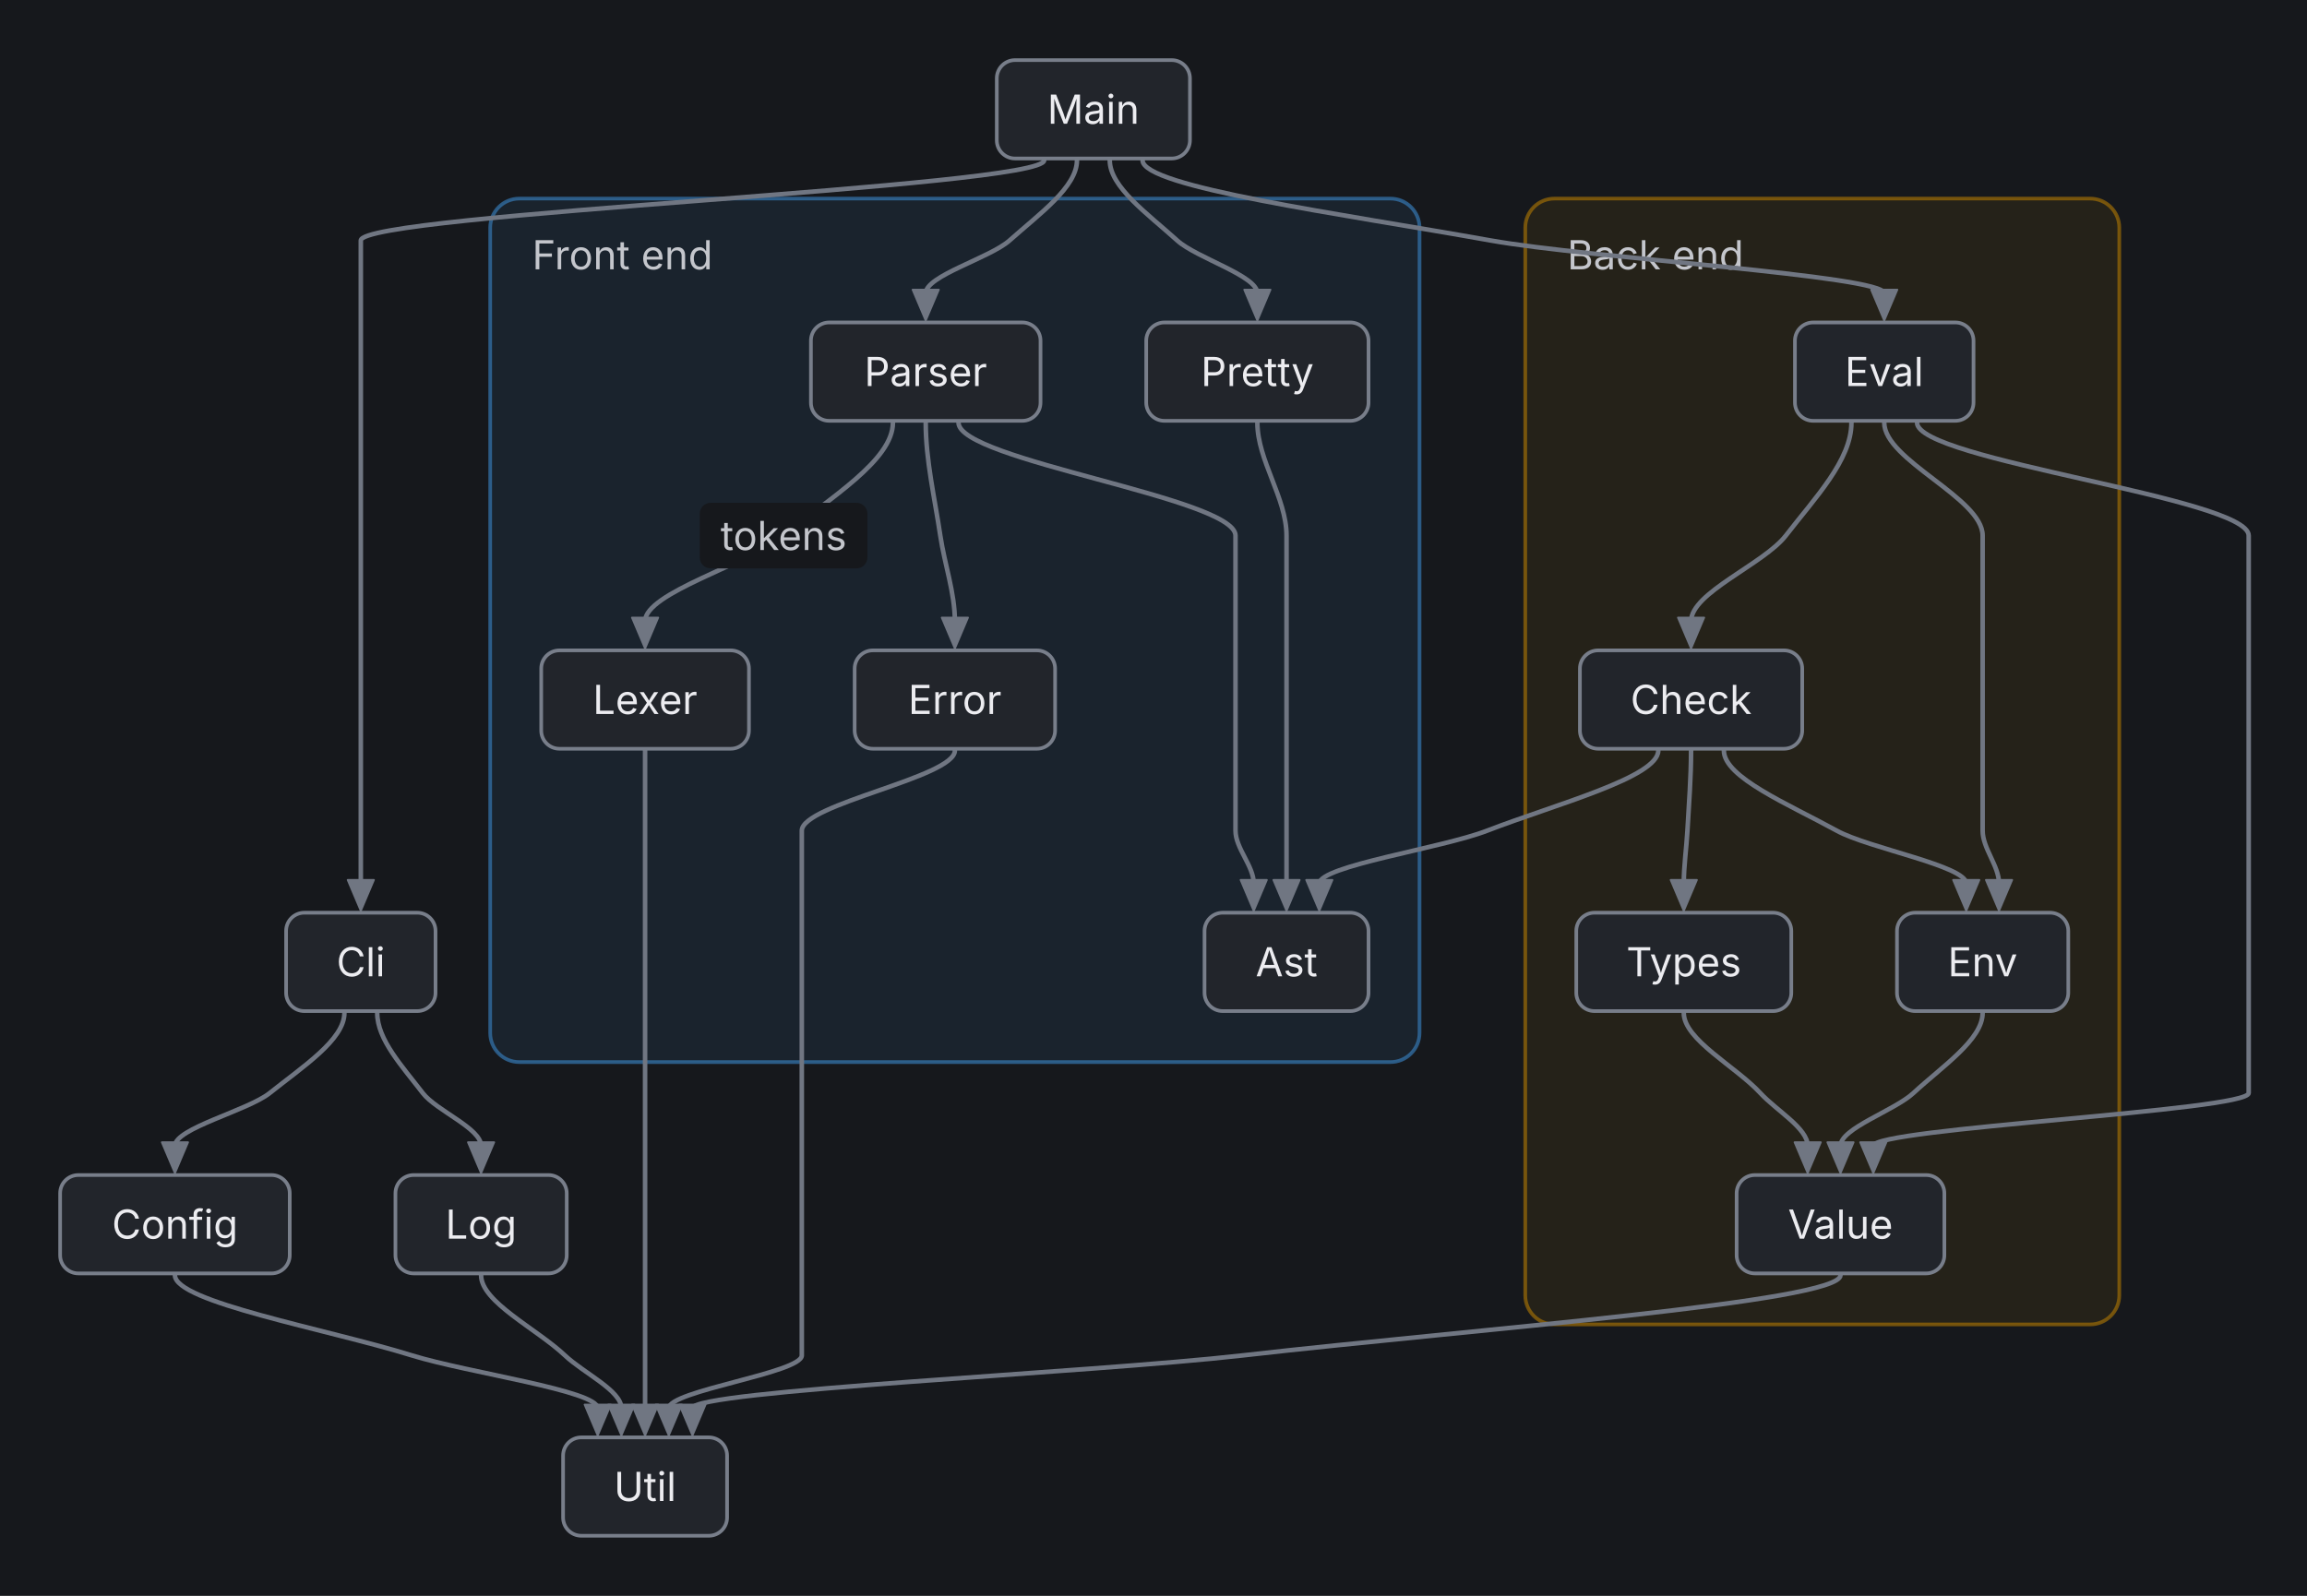
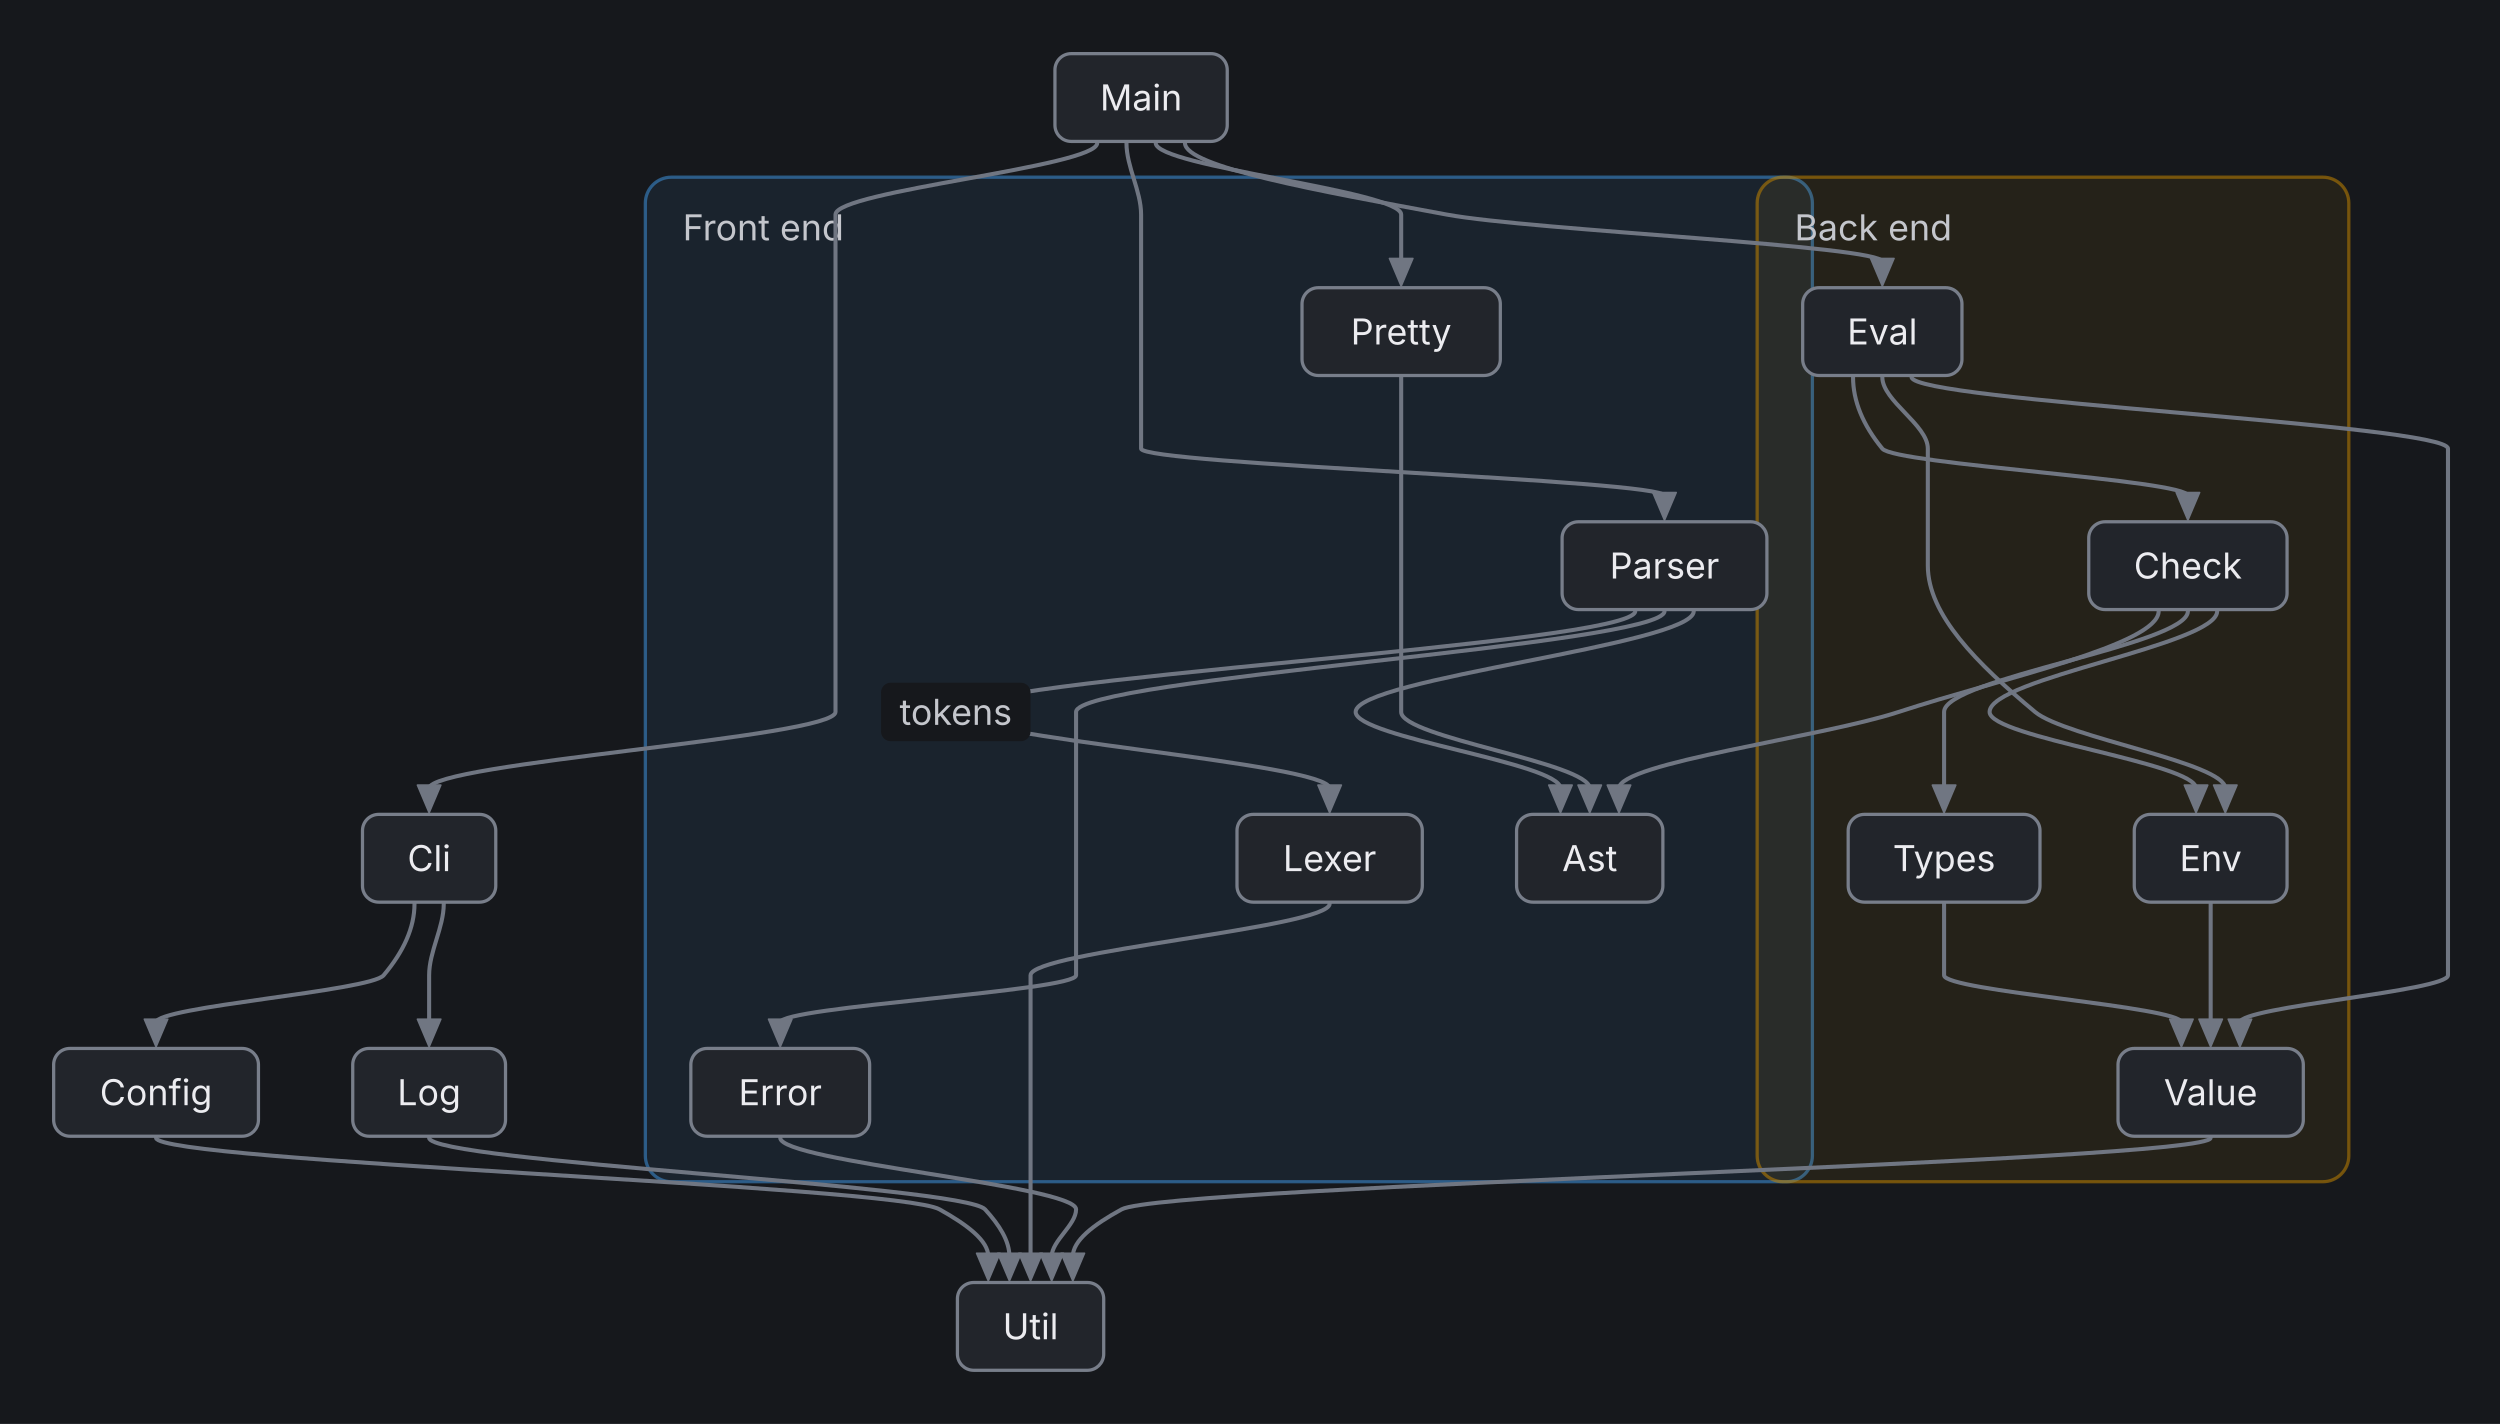
- <svg xmlns="http://www.w3.org/2000/svg" width="633" height="438" viewBox="0 0 633 438">
-   <path d="M0 0 L633 0 L633 438 L0 438 Z" fill="#16181c" />
+ <svg xmlns="http://www.w3.org/2000/svg" width="769" height="438" viewBox="0 0 769 438">
+   <path d="M0 0 L769 0 L769 438 L0 438 Z" fill="#16181c" />
  <g opacity="0.09">
-     <path d="M142.5 54.5 L381.5 54.5 C385.92 54.5 389.5 58.08 389.5 62.5 L389.5 283.5 C389.5 287.92 385.92 291.5 381.5 291.5 L142.5 291.5 C138.08 291.5 134.5 287.92 134.5 283.5 L134.5 62.5 C134.5 58.08 138.08 54.5 142.5 54.5 Z" fill="#3d8fd9" />
+     <path d="M206.5 54.5 L549.5 54.5 C553.92 54.5 557.5 58.08 557.5 62.5 L557.5 355.5 C557.5 359.92 553.92 363.5 549.5 363.5 L206.5 363.5 C202.08 363.5 198.5 359.92 198.5 355.5 L198.5 62.5 C198.5 58.08 202.08 54.5 206.5 54.5 Z" fill="#3d8fd9" />
  </g>
  <g opacity="0.55">
-     <path d="M142.5 54.5 L381.5 54.5 C385.92 54.5 389.5 58.08 389.5 62.5 L389.5 283.5 C389.5 287.92 385.92 291.5 381.5 291.5 L142.5 291.5 C138.08 291.5 134.5 287.92 134.5 283.5 L134.5 62.5 C134.5 58.08 138.08 54.5 142.5 54.5 Z" fill="none" stroke="#3d8fd9" stroke-width="1" />
+     <path d="M206.5 54.5 L549.5 54.5 C553.92 54.5 557.5 58.08 557.5 62.5 L557.5 355.5 C557.5 359.92 553.92 363.5 549.5 363.5 L206.5 363.5 C202.08 363.5 198.5 359.92 198.5 355.5 L198.5 62.5 C198.5 58.08 202.08 54.5 206.5 54.5 Z" fill="none" stroke="#3d8fd9" stroke-width="1" />
  </g>
-   <text x="146" y="73.92" font-size="11" fill="#c4c6cc" text-anchor="start" font-family="Inter, &quot;Helvetica Neue&quot;, Helvetica, Arial, sans-serif">Front end</text>
+   <text x="210" y="73.92" font-size="11" fill="#c4c6cc" text-anchor="start" font-family="Inter, &quot;Helvetica Neue&quot;, Helvetica, Arial, sans-serif">Front end</text>
  <g opacity="0.09">
-     <path d="M426.5 54.5 L573.5 54.5 C577.92 54.5 581.5 58.08 581.5 62.5 L581.5 355.5 C581.5 359.92 577.92 363.5 573.5 363.5 L426.5 363.5 C422.08 363.5 418.5 359.92 418.5 355.5 L418.5 62.5 C418.5 58.08 422.08 54.5 426.5 54.5 Z" fill="#bf8200" />
+     <path d="M548.5 54.5 L714.5 54.5 C718.92 54.5 722.5 58.08 722.5 62.5 L722.5 355.5 C722.5 359.92 718.92 363.5 714.5 363.5 L548.5 363.5 C544.08 363.5 540.5 359.92 540.5 355.5 L540.5 62.5 C540.5 58.08 544.08 54.5 548.5 54.5 Z" fill="#bf8200" />
  </g>
  <g opacity="0.55">
-     <path d="M426.5 54.5 L573.5 54.5 C577.92 54.5 581.5 58.08 581.5 62.5 L581.5 355.5 C581.5 359.92 577.92 363.5 573.5 363.5 L426.5 363.5 C422.08 363.5 418.5 359.92 418.5 355.5 L418.5 62.5 C418.5 58.08 422.08 54.5 426.5 54.5 Z" fill="none" stroke="#bf8200" stroke-width="1" />
+     <path d="M548.5 54.5 L714.5 54.5 C718.92 54.5 722.5 58.08 722.5 62.5 L722.5 355.5 C722.5 359.92 718.92 363.5 714.5 363.5 L548.5 363.5 C544.08 363.5 540.5 359.92 540.5 355.5 L540.5 62.5 C540.5 58.08 544.08 54.5 548.5 54.5 Z" fill="none" stroke="#bf8200" stroke-width="1" />
  </g>
-   <text x="430" y="73.92" font-size="11" fill="#c4c6cc" text-anchor="start" font-family="Inter, &quot;Helvetica Neue&quot;, Helvetica, Arial, sans-serif">Back end</text>
-   <path d="M286.5 44 C286.5 51.33 99 58.67 99 66 C99 78 99 90 99 102 C99 117 99 132 99 147 C99 162 99 177 99 192 C99 204 99 216 99 228 C99 232.83 99 237.67 99 242.5" fill="none" stroke="#707682" stroke-width="1.25" stroke-linecap="round" stroke-linejoin="round" />
-   <path d="M99 250 L95.4 241.5 L102.6 241.5 Z" fill="#707682" stroke="#707682" stroke-width="0.5" stroke-linecap="round" stroke-linejoin="round" />
-   <path d="M295.5 44 C295.5 51.33 285.23 58.67 277 66 C271.57 70.83 254 75.67 254 80.5" fill="none" stroke="#707682" stroke-width="1.25" stroke-linecap="round" stroke-linejoin="round" />
-   <path d="M254 88 L250.4 79.5 L257.6 79.5 Z" fill="#707682" stroke="#707682" stroke-width="0.5" stroke-linecap="round" stroke-linejoin="round" />
-   <path d="M313.5 44 C313.5 51.33 368.04 58.67 409 66 C436 70.83 517 75.67 517 80.5" fill="none" stroke="#707682" stroke-width="1.25" stroke-linecap="round" stroke-linejoin="round" />
-   <path d="M517 88 L513.4 79.5 L520.6 79.5 Z" fill="#707682" stroke="#707682" stroke-width="0.5" stroke-linecap="round" stroke-linejoin="round" />
-   <path d="M94.5 278 C94.5 285.33 83.19 292.67 74 300 C67.94 304.83 48 309.67 48 314.5" fill="none" stroke="#707682" stroke-width="1.25" stroke-linecap="round" stroke-linejoin="round" />
+   <text x="552" y="73.92" font-size="11" fill="#c4c6cc" text-anchor="start" font-family="Inter, &quot;Helvetica Neue&quot;, Helvetica, Arial, sans-serif">Back end</text>
+   <path d="M337.5 44 C337.5 51.33 257 58.67 257 66 C257 78 257 90 257 102 C257 114 257 126 257 138 C257 150 257 162 257 174 C257 189 257 204 257 219 C257 226.83 132 234.67 132 242.5" fill="none" stroke="#707682" stroke-width="1.25" stroke-linecap="round" stroke-linejoin="round" />
+   <path d="M132 250 L128.4 241.5 L135.6 241.5 Z" fill="#707682" stroke="#707682" stroke-width="0.5" stroke-linecap="round" stroke-linejoin="round" />
+   <path d="M346.5 44 C346.5 51.33 351 58.67 351 66 C351 78 351 90 351 102 C351 114 351 126 351 138 C351 142.83 512 147.67 512 152.5" fill="none" stroke="#707682" stroke-width="1.25" stroke-linecap="round" stroke-linejoin="round" />
+   <path d="M512 160 L508.4 151.5 L515.6 151.5 Z" fill="#707682" stroke="#707682" stroke-width="0.5" stroke-linecap="round" stroke-linejoin="round" />
+   <path d="M364.5 44 C364.5 51.33 405.38 58.67 445 66 C471.11 70.83 579 75.67 579 80.5" fill="none" stroke="#707682" stroke-width="1.25" stroke-linecap="round" stroke-linejoin="round" />
+   <path d="M579 88 L575.4 79.5 L582.6 79.5 Z" fill="#707682" stroke="#707682" stroke-width="0.5" stroke-linecap="round" stroke-linejoin="round" />
+   <path d="M127.5 278 C127.5 285.33 124.17 292.67 118 300 C113.94 304.83 48 309.67 48 314.5" fill="none" stroke="#707682" stroke-width="1.25" stroke-linecap="round" stroke-linejoin="round" />
  <path d="M48 322 L44.4 313.5 L51.6 313.5 Z" fill="#707682" stroke="#707682" stroke-width="0.5" stroke-linecap="round" stroke-linejoin="round" />
-   <path d="M103.5 278 C103.5 285.33 110.38 292.67 116 300 C119.71 304.83 132 309.67 132 314.5" fill="none" stroke="#707682" stroke-width="1.25" stroke-linecap="round" stroke-linejoin="round" />
+   <path d="M136.5 278 C136.5 285.33 132 292.67 132 300 C132 304.83 132 309.67 132 314.5" fill="none" stroke="#707682" stroke-width="1.25" stroke-linecap="round" stroke-linejoin="round" />
  <path d="M132 322 L128.4 313.5 L135.6 313.5 Z" fill="#707682" stroke="#707682" stroke-width="0.5" stroke-linecap="round" stroke-linejoin="round" />
-   <path d="M245 116 C245 126.33 227.66 136.67 215 147 C205.4 154.83 177 162.67 177 170.5" fill="none" stroke="#707682" stroke-width="1.25" stroke-linecap="round" stroke-linejoin="round" />
-   <path d="M177 178 L173.4 169.5 L180.6 169.5 Z" fill="#707682" stroke="#707682" stroke-width="0.5" stroke-linecap="round" stroke-linejoin="round" />
-   <path d="M195 138 L235 138 C236.66 138 238 139.34 238 141 L238 153 C238 154.66 236.66 156 235 156 L195 156 C193.34 156 192 154.66 192 153 L192 141 C192 139.34 193.34 138 195 138 Z" fill="#16181c" />
-   <text x="215" y="150.96" font-size="11" fill="#c4c6cc" text-anchor="middle" font-family="Inter, &quot;Helvetica Neue&quot;, Helvetica, Arial, sans-serif">tokens</text>
-   <path d="M263 116 C263 126.33 339 136.67 339 147 C339 162 339 177 339 192 C339 204 339 216 339 228 C339 232.83 344 237.67 344 242.5" fill="none" stroke="#707682" stroke-width="1.25" stroke-linecap="round" stroke-linejoin="round" />
-   <path d="M344 250 L340.4 241.5 L347.6 241.5 Z" fill="#707682" stroke="#707682" stroke-width="0.5" stroke-linecap="round" stroke-linejoin="round" />
-   <path d="M254 116 C254 126.33 256.47 136.67 258 147 C259.16 154.83 262 162.67 262 170.5" fill="none" stroke="#707682" stroke-width="1.25" stroke-linecap="round" stroke-linejoin="round" />
-   <path d="M262 178 L258.4 169.5 L265.6 169.5 Z" fill="#707682" stroke="#707682" stroke-width="0.5" stroke-linecap="round" stroke-linejoin="round" />
-   <path d="M508 116 C508 126.33 497.98 136.67 490 147 C483.95 154.83 464 162.67 464 170.5" fill="none" stroke="#707682" stroke-width="1.25" stroke-linecap="round" stroke-linejoin="round" />
-   <path d="M464 178 L460.4 169.5 L467.6 169.5 Z" fill="#707682" stroke="#707682" stroke-width="0.5" stroke-linecap="round" stroke-linejoin="round" />
-   <path d="M517 116 C517 126.33 544 136.67 544 147 C544 162 544 177 544 192 C544 204 544 216 544 228 C544 232.83 548.5 237.67 548.5 242.5" fill="none" stroke="#707682" stroke-width="1.25" stroke-linecap="round" stroke-linejoin="round" />
-   <path d="M548.5 250 L544.9 241.5 L552.1 241.5 Z" fill="#707682" stroke="#707682" stroke-width="0.5" stroke-linecap="round" stroke-linejoin="round" />
-   <path d="M526 116 C526 126.33 617 136.67 617 147 C617 162 617 177 617 192 C617 204 617 216 617 228 C617 240 617 252 617 264 C617 276 617 288 617 300 C617 304.83 514 309.67 514 314.5" fill="none" stroke="#707682" stroke-width="1.25" stroke-linecap="round" stroke-linejoin="round" />
-   <path d="M514 322 L510.4 313.5 L517.6 313.5 Z" fill="#707682" stroke="#707682" stroke-width="0.5" stroke-linecap="round" stroke-linejoin="round" />
-   <path d="M464 206 C464 213.33 463.41 220.67 463 228 C462.73 232.83 462 237.67 462 242.5" fill="none" stroke="#707682" stroke-width="1.25" stroke-linecap="round" stroke-linejoin="round" />
-   <path d="M462 250 L458.4 241.5 L465.6 241.5 Z" fill="#707682" stroke="#707682" stroke-width="0.5" stroke-linecap="round" stroke-linejoin="round" />
-   <path d="M473 206 C473 213.33 490.64 220.67 504 228 C512.81 232.83 539.5 237.67 539.5 242.5" fill="none" stroke="#707682" stroke-width="1.25" stroke-linecap="round" stroke-linejoin="round" />
-   <path d="M539.5 250 L535.9 241.5 L543.1 241.5 Z" fill="#707682" stroke="#707682" stroke-width="0.5" stroke-linecap="round" stroke-linejoin="round" />
-   <path d="M455 206 C455 213.33 426.98 220.67 408 228 C395.49 232.83 362 237.67 362 242.5" fill="none" stroke="#707682" stroke-width="1.25" stroke-linecap="round" stroke-linejoin="round" />
-   <path d="M362 250 L358.4 241.5 L365.6 241.5 Z" fill="#707682" stroke="#707682" stroke-width="0.5" stroke-linecap="round" stroke-linejoin="round" />
-   <path d="M462 278 C462 285.33 476.23 292.67 483 300 C487.46 304.83 496 309.67 496 314.5" fill="none" stroke="#707682" stroke-width="1.25" stroke-linecap="round" stroke-linejoin="round" />
-   <path d="M496 322 L492.4 313.5 L499.6 313.5 Z" fill="#707682" stroke="#707682" stroke-width="0.5" stroke-linecap="round" stroke-linejoin="round" />
-   <path d="M544 278 C544 285.33 532.91 292.67 525 300 C519.78 304.83 505 309.67 505 314.5" fill="none" stroke="#707682" stroke-width="1.25" stroke-linecap="round" stroke-linejoin="round" />
-   <path d="M505 322 L501.4 313.5 L508.6 313.5 Z" fill="#707682" stroke="#707682" stroke-width="0.5" stroke-linecap="round" stroke-linejoin="round" />
-   <path d="M48 350 C48 357.33 89.31 364.67 113 372 C128.61 376.83 164 381.67 164 386.5" fill="none" stroke="#707682" stroke-width="1.25" stroke-linecap="round" stroke-linejoin="round" />
-   <path d="M164 394 L160.4 385.5 L167.6 385.5 Z" fill="#707682" stroke="#707682" stroke-width="0.5" stroke-linecap="round" stroke-linejoin="round" />
-   <path d="M132 350 C132 357.33 147.24 364.67 155 372 C160.11 376.83 170.5 381.67 170.5 386.5" fill="none" stroke="#707682" stroke-width="1.25" stroke-linecap="round" stroke-linejoin="round" />
-   <path d="M170.5 394 L166.9 385.5 L174.1 385.5 Z" fill="#707682" stroke="#707682" stroke-width="0.5" stroke-linecap="round" stroke-linejoin="round" />
-   <path d="M177 206 C177 213.33 177 220.67 177 228 C177 240 177 252 177 264 C177 276 177 288 177 300 C177 312 177 324 177 336 C177 348 177 360 177 372 C177 376.83 177 381.67 177 386.5" fill="none" stroke="#707682" stroke-width="1.25" stroke-linecap="round" stroke-linejoin="round" />
-   <path d="M177 394 L173.4 385.5 L180.6 385.5 Z" fill="#707682" stroke="#707682" stroke-width="0.5" stroke-linecap="round" stroke-linejoin="round" />
-   <path d="M262 206 C262 213.33 220 220.67 220 228 C220 240 220 252 220 264 C220 276 220 288 220 300 C220 312 220 324 220 336 C220 348 220 360 220 372 C220 376.83 183.5 381.67 183.5 386.5" fill="none" stroke="#707682" stroke-width="1.25" stroke-linecap="round" stroke-linejoin="round" />
-   <path d="M183.5 394 L179.9 385.5 L187.1 385.5 Z" fill="#707682" stroke="#707682" stroke-width="0.5" stroke-linecap="round" stroke-linejoin="round" />
-   <path d="M345 116 C345 126.33 353 136.67 353 147 C353 162 353 177 353 192 C353 204 353 216 353 228 C353 232.83 353 237.67 353 242.5" fill="none" stroke="#707682" stroke-width="1.25" stroke-linecap="round" stroke-linejoin="round" />
-   <path d="M353 250 L349.4 241.5 L356.6 241.5 Z" fill="#707682" stroke="#707682" stroke-width="0.5" stroke-linecap="round" stroke-linejoin="round" />
-   <path d="M304.5 44 C304.5 51.33 314.91 58.67 323 66 C328.33 70.83 345 75.67 345 80.5" fill="none" stroke="#707682" stroke-width="1.25" stroke-linecap="round" stroke-linejoin="round" />
-   <path d="M345 88 L341.4 79.5 L348.6 79.5 Z" fill="#707682" stroke="#707682" stroke-width="0.5" stroke-linecap="round" stroke-linejoin="round" />
-   <path d="M505 350 C505 357.33 405.45 364.67 341 372 C298.52 376.83 190 381.67 190 386.5" fill="none" stroke="#707682" stroke-width="1.25" stroke-linecap="round" stroke-linejoin="round" />
-   <path d="M190 394 L186.4 385.5 L193.6 385.5 Z" fill="#707682" stroke="#707682" stroke-width="0.5" stroke-linecap="round" stroke-linejoin="round" />
-   <path d="M278.5 16.5 L321.5 16.5 C324.26 16.5 326.5 18.74 326.5 21.5 L326.5 38.5 C326.5 41.26 324.26 43.5 321.5 43.5 L278.5 43.5 C275.74 43.5 273.5 41.26 273.5 38.5 L273.5 21.5 C273.5 18.74 275.74 16.5 278.5 16.5 Z" fill="#22252b" stroke="#787e8a" stroke-width="1" />
-   <text x="300" y="33.96" font-size="11" fill="#ececf0" text-anchor="middle" font-family="Inter, &quot;Helvetica Neue&quot;, Helvetica, Arial, sans-serif">Main</text>
-   <path d="M83.5 250.5 L114.5 250.5 C117.26 250.5 119.5 252.74 119.5 255.5 L119.5 272.5 C119.5 275.26 117.26 277.5 114.5 277.5 L83.5 277.5 C80.74 277.5 78.5 275.26 78.5 272.5 L78.5 255.5 C78.5 252.74 80.74 250.5 83.5 250.5 Z" fill="#22252b" stroke="#787e8a" stroke-width="1" />
-   <text x="99" y="267.96" font-size="11" fill="#ececf0" text-anchor="middle" font-family="Inter, &quot;Helvetica Neue&quot;, Helvetica, Arial, sans-serif">Cli</text>
+   <path d="M503 188 C503 198.33 294 208.67 294 219 C294 226.83 409 234.67 409 242.5" fill="none" stroke="#707682" stroke-width="1.25" stroke-linecap="round" stroke-linejoin="round" />
+   <path d="M409 250 L405.4 241.5 L412.6 241.5 Z" fill="#707682" stroke="#707682" stroke-width="0.5" stroke-linecap="round" stroke-linejoin="round" />
+   <path d="M274 210 L314 210 C315.66 210 317 211.34 317 213 L317 225 C317 226.66 315.66 228 314 228 L274 228 C272.34 228 271 226.66 271 225 L271 213 C271 211.34 272.34 210 274 210 Z" fill="#16181c" />
+   <text x="294" y="222.96" font-size="11" fill="#c4c6cc" text-anchor="middle" font-family="Inter, &quot;Helvetica Neue&quot;, Helvetica, Arial, sans-serif">tokens</text>
+   <path d="M521 188 C521 198.33 417 208.67 417 219 C417 226.83 480 234.67 480 242.5" fill="none" stroke="#707682" stroke-width="1.25" stroke-linecap="round" stroke-linejoin="round" />
+   <path d="M480 250 L476.4 241.5 L483.6 241.5 Z" fill="#707682" stroke="#707682" stroke-width="0.5" stroke-linecap="round" stroke-linejoin="round" />
+   <path d="M512 188 C512 198.33 331 208.67 331 219 C331 234 331 249 331 264 C331 276 331 288 331 300 C331 304.83 240 309.67 240 314.5" fill="none" stroke="#707682" stroke-width="1.25" stroke-linecap="round" stroke-linejoin="round" />
+   <path d="M240 322 L236.4 313.5 L243.6 313.5 Z" fill="#707682" stroke="#707682" stroke-width="0.5" stroke-linecap="round" stroke-linejoin="round" />
+   <path d="M570 116 C570 123.33 572.99 130.67 579 138 C582.96 142.83 673 147.67 673 152.5" fill="none" stroke="#707682" stroke-width="1.25" stroke-linecap="round" stroke-linejoin="round" />
+   <path d="M673 160 L669.4 151.5 L676.6 151.5 Z" fill="#707682" stroke="#707682" stroke-width="0.5" stroke-linecap="round" stroke-linejoin="round" />
+   <path d="M579 116 C579 123.33 593 130.67 593 138 C593 150 593 162 593 174 C593 189 607.98 204 626 219 C635.41 226.83 684.5 234.67 684.5 242.5" fill="none" stroke="#707682" stroke-width="1.25" stroke-linecap="round" stroke-linejoin="round" />
+   <path d="M684.5 250 L680.9 241.5 L688.1 241.5 Z" fill="#707682" stroke="#707682" stroke-width="0.5" stroke-linecap="round" stroke-linejoin="round" />
+   <path d="M588 116 C588 123.33 753 130.67 753 138 C753 150 753 162 753 174 C753 189 753 204 753 219 C753 234 753 249 753 264 C753 276 753 288 753 300 C753 304.83 689 309.67 689 314.5" fill="none" stroke="#707682" stroke-width="1.25" stroke-linecap="round" stroke-linejoin="round" />
+   <path d="M689 322 L685.4 313.5 L692.6 313.5 Z" fill="#707682" stroke="#707682" stroke-width="0.5" stroke-linecap="round" stroke-linejoin="round" />
+   <path d="M673 188 C673 198.33 598 208.67 598 219 C598 226.83 598 234.67 598 242.5" fill="none" stroke="#707682" stroke-width="1.25" stroke-linecap="round" stroke-linejoin="round" />
+   <path d="M598 250 L594.4 241.5 L601.6 241.5 Z" fill="#707682" stroke="#707682" stroke-width="0.5" stroke-linecap="round" stroke-linejoin="round" />
+   <path d="M682 188 C682 198.33 612 208.67 612 219 C612 226.83 675.5 234.67 675.5 242.5" fill="none" stroke="#707682" stroke-width="1.25" stroke-linecap="round" stroke-linejoin="round" />
+   <path d="M675.5 250 L671.9 241.5 L679.1 241.5 Z" fill="#707682" stroke="#707682" stroke-width="0.5" stroke-linecap="round" stroke-linejoin="round" />
+   <path d="M664 188 C664 198.33 615.53 208.67 584 219 C560.1 226.83 498 234.67 498 242.5" fill="none" stroke="#707682" stroke-width="1.25" stroke-linecap="round" stroke-linejoin="round" />
+   <path d="M498 250 L494.4 241.5 L501.6 241.5 Z" fill="#707682" stroke="#707682" stroke-width="0.5" stroke-linecap="round" stroke-linejoin="round" />
+   <path d="M598 278 C598 285.33 598 292.67 598 300 C598 304.83 671 309.67 671 314.5" fill="none" stroke="#707682" stroke-width="1.25" stroke-linecap="round" stroke-linejoin="round" />
+   <path d="M671 322 L667.4 313.5 L674.6 313.5 Z" fill="#707682" stroke="#707682" stroke-width="0.5" stroke-linecap="round" stroke-linejoin="round" />
+   <path d="M680 278 C680 285.33 680 292.67 680 300 C680 304.83 680 309.67 680 314.5" fill="none" stroke="#707682" stroke-width="1.25" stroke-linecap="round" stroke-linejoin="round" />
+   <path d="M680 322 L676.4 313.5 L683.6 313.5 Z" fill="#707682" stroke="#707682" stroke-width="0.5" stroke-linecap="round" stroke-linejoin="round" />
+   <path d="M48 350 C48 357.33 275.88 364.67 289 372 C297.65 376.83 304 381.67 304 386.5" fill="none" stroke="#707682" stroke-width="1.25" stroke-linecap="round" stroke-linejoin="round" />
+   <path d="M304 394 L300.4 385.5 L307.6 385.5 Z" fill="#707682" stroke="#707682" stroke-width="0.5" stroke-linecap="round" stroke-linejoin="round" />
+   <path d="M132 350 C132 357.33 296.29 364.67 303 372 C307.42 376.83 310.5 381.67 310.5 386.5" fill="none" stroke="#707682" stroke-width="1.25" stroke-linecap="round" stroke-linejoin="round" />
+   <path d="M310.5 394 L306.9 385.5 L314.1 385.5 Z" fill="#707682" stroke="#707682" stroke-width="0.5" stroke-linecap="round" stroke-linejoin="round" />
+   <path d="M409 278 C409 285.33 317 292.67 317 300 C317 312 317 324 317 336 C317 348 317 360 317 372 C317 376.83 317 381.67 317 386.5" fill="none" stroke="#707682" stroke-width="1.25" stroke-linecap="round" stroke-linejoin="round" />
+   <path d="M317 394 L313.4 385.5 L320.6 385.5 Z" fill="#707682" stroke="#707682" stroke-width="0.5" stroke-linecap="round" stroke-linejoin="round" />
+   <path d="M240 350 C240 357.33 331 364.67 331 372 C331 376.83 323.5 381.67 323.5 386.5" fill="none" stroke="#707682" stroke-width="1.25" stroke-linecap="round" stroke-linejoin="round" />
+   <path d="M323.5 394 L319.9 385.5 L327.1 385.5 Z" fill="#707682" stroke="#707682" stroke-width="0.5" stroke-linecap="round" stroke-linejoin="round" />
+   <path d="M431 116 C431 123.33 431 130.67 431 138 C431 150 431 162 431 174 C431 189 431 204 431 219 C431 226.83 489 234.67 489 242.5" fill="none" stroke="#707682" stroke-width="1.25" stroke-linecap="round" stroke-linejoin="round" />
+   <path d="M489 250 L485.4 241.5 L492.6 241.5 Z" fill="#707682" stroke="#707682" stroke-width="0.5" stroke-linecap="round" stroke-linejoin="round" />
+   <path d="M355.5 44 C355.5 51.33 431 58.67 431 66 C431 70.83 431 75.67 431 80.5" fill="none" stroke="#707682" stroke-width="1.25" stroke-linecap="round" stroke-linejoin="round" />
+   <path d="M431 88 L427.4 79.5 L434.6 79.5 Z" fill="#707682" stroke="#707682" stroke-width="0.5" stroke-linecap="round" stroke-linejoin="round" />
+   <path d="M680 350 C680 357.33 358.41 364.67 345 372 C336.16 376.83 330 381.67 330 386.5" fill="none" stroke="#707682" stroke-width="1.25" stroke-linecap="round" stroke-linejoin="round" />
+   <path d="M330 394 L326.4 385.5 L333.6 385.5 Z" fill="#707682" stroke="#707682" stroke-width="0.5" stroke-linecap="round" stroke-linejoin="round" />
+   <path d="M329.5 16.5 L372.5 16.5 C375.26 16.5 377.5 18.74 377.5 21.5 L377.5 38.5 C377.5 41.26 375.26 43.5 372.5 43.5 L329.5 43.5 C326.74 43.5 324.5 41.26 324.5 38.5 L324.5 21.5 C324.5 18.74 326.74 16.5 329.5 16.5 Z" fill="#22252b" stroke="#787e8a" stroke-width="1" />
+   <text x="351" y="33.96" font-size="11" fill="#ececf0" text-anchor="middle" font-family="Inter, &quot;Helvetica Neue&quot;, Helvetica, Arial, sans-serif">Main</text>
+   <path d="M116.5 250.5 L147.5 250.5 C150.26 250.5 152.5 252.74 152.5 255.5 L152.5 272.5 C152.5 275.26 150.26 277.5 147.5 277.5 L116.5 277.5 C113.74 277.5 111.5 275.26 111.5 272.5 L111.5 255.5 C111.5 252.74 113.74 250.5 116.5 250.5 Z" fill="#22252b" stroke="#787e8a" stroke-width="1" />
+   <text x="132" y="267.96" font-size="11" fill="#ececf0" text-anchor="middle" font-family="Inter, &quot;Helvetica Neue&quot;, Helvetica, Arial, sans-serif">Cli</text>
  <path d="M21.5 322.5 L74.5 322.5 C77.26 322.5 79.5 324.74 79.5 327.5 L79.5 344.5 C79.5 347.26 77.26 349.5 74.5 349.5 L21.5 349.5 C18.74 349.5 16.5 347.26 16.5 344.5 L16.5 327.5 C16.5 324.74 18.74 322.5 21.5 322.5 Z" fill="#22252b" stroke="#787e8a" stroke-width="1" />
  <text x="48" y="339.96" font-size="11" fill="#ececf0" text-anchor="middle" font-family="Inter, &quot;Helvetica Neue&quot;, Helvetica, Arial, sans-serif">Config</text>
  <path d="M113.5 322.5 L150.5 322.5 C153.26 322.5 155.5 324.74 155.5 327.5 L155.5 344.5 C155.5 347.26 153.26 349.5 150.5 349.5 L113.5 349.5 C110.74 349.5 108.5 347.26 108.5 344.5 L108.5 327.5 C108.5 324.74 110.74 322.5 113.5 322.5 Z" fill="#22252b" stroke="#787e8a" stroke-width="1" />
  <text x="132" y="339.96" font-size="11" fill="#ececf0" text-anchor="middle" font-family="Inter, &quot;Helvetica Neue&quot;, Helvetica, Arial, sans-serif">Log</text>
-   <path d="M227.5 88.5 L280.5 88.5 C283.26 88.5 285.5 90.74 285.5 93.5 L285.5 110.5 C285.5 113.26 283.26 115.5 280.5 115.5 L227.5 115.5 C224.74 115.5 222.5 113.26 222.5 110.5 L222.5 93.5 C222.5 90.74 224.74 88.5 227.5 88.5 Z" fill="#22252b" stroke="#787e8a" stroke-width="1" />
-   <text x="254" y="105.96" font-size="11" fill="#ececf0" text-anchor="middle" font-family="Inter, &quot;Helvetica Neue&quot;, Helvetica, Arial, sans-serif">Parser</text>
-   <path d="M153.5 178.5 L200.5 178.5 C203.26 178.5 205.5 180.74 205.5 183.5 L205.5 200.5 C205.5 203.26 203.26 205.5 200.5 205.5 L153.5 205.5 C150.74 205.5 148.5 203.26 148.5 200.5 L148.5 183.5 C148.5 180.74 150.74 178.5 153.5 178.5 Z" fill="#22252b" stroke="#787e8a" stroke-width="1" />
-   <text x="177" y="195.96" font-size="11" fill="#ececf0" text-anchor="middle" font-family="Inter, &quot;Helvetica Neue&quot;, Helvetica, Arial, sans-serif">Lexer</text>
-   <path d="M335.5 250.5 L370.5 250.5 C373.26 250.5 375.5 252.74 375.5 255.5 L375.5 272.5 C375.5 275.26 373.26 277.5 370.5 277.5 L335.5 277.5 C332.74 277.5 330.5 275.26 330.5 272.5 L330.5 255.5 C330.5 252.74 332.74 250.5 335.5 250.5 Z" fill="#22252b" stroke="#787e8a" stroke-width="1" />
-   <text x="353" y="267.96" font-size="11" fill="#ececf0" text-anchor="middle" font-family="Inter, &quot;Helvetica Neue&quot;, Helvetica, Arial, sans-serif">Ast</text>
-   <path d="M239.5 178.5 L284.5 178.5 C287.26 178.5 289.5 180.74 289.5 183.5 L289.5 200.5 C289.5 203.26 287.26 205.5 284.5 205.5 L239.5 205.5 C236.74 205.5 234.5 203.26 234.5 200.5 L234.5 183.5 C234.5 180.74 236.74 178.5 239.5 178.5 Z" fill="#22252b" stroke="#787e8a" stroke-width="1" />
-   <text x="262" y="195.96" font-size="11" fill="#ececf0" text-anchor="middle" font-family="Inter, &quot;Helvetica Neue&quot;, Helvetica, Arial, sans-serif">Error</text>
-   <path d="M497.5 88.5 L536.5 88.5 C539.26 88.5 541.5 90.74 541.5 93.5 L541.5 110.5 C541.5 113.26 539.26 115.5 536.5 115.5 L497.5 115.5 C494.74 115.5 492.5 113.26 492.5 110.5 L492.5 93.5 C492.5 90.74 494.74 88.5 497.5 88.5 Z" fill="#22252b" stroke="#787e8a" stroke-width="1" />
-   <text x="517" y="105.96" font-size="11" fill="#ececf0" text-anchor="middle" font-family="Inter, &quot;Helvetica Neue&quot;, Helvetica, Arial, sans-serif">Eval</text>
-   <path d="M438.5 178.5 L489.5 178.5 C492.26 178.5 494.5 180.74 494.5 183.5 L494.5 200.5 C494.5 203.26 492.26 205.5 489.5 205.5 L438.5 205.5 C435.74 205.5 433.5 203.26 433.5 200.5 L433.5 183.5 C433.5 180.74 435.74 178.5 438.5 178.5 Z" fill="#22252b" stroke="#787e8a" stroke-width="1" />
-   <text x="464" y="195.96" font-size="11" fill="#ececf0" text-anchor="middle" font-family="Inter, &quot;Helvetica Neue&quot;, Helvetica, Arial, sans-serif">Check</text>
-   <path d="M437.5 250.5 L486.5 250.5 C489.26 250.5 491.5 252.74 491.5 255.5 L491.5 272.5 C491.5 275.26 489.26 277.5 486.5 277.5 L437.5 277.5 C434.74 277.5 432.5 275.26 432.5 272.5 L432.5 255.5 C432.5 252.74 434.74 250.5 437.5 250.5 Z" fill="#22252b" stroke="#787e8a" stroke-width="1" />
-   <text x="462" y="267.96" font-size="11" fill="#ececf0" text-anchor="middle" font-family="Inter, &quot;Helvetica Neue&quot;, Helvetica, Arial, sans-serif">Types</text>
-   <path d="M525.5 250.5 L562.5 250.5 C565.26 250.5 567.5 252.74 567.5 255.5 L567.5 272.5 C567.5 275.26 565.26 277.5 562.5 277.5 L525.5 277.5 C522.74 277.5 520.5 275.26 520.5 272.5 L520.5 255.5 C520.5 252.74 522.74 250.5 525.5 250.5 Z" fill="#22252b" stroke="#787e8a" stroke-width="1" />
-   <text x="544" y="267.96" font-size="11" fill="#ececf0" text-anchor="middle" font-family="Inter, &quot;Helvetica Neue&quot;, Helvetica, Arial, sans-serif">Env</text>
-   <path d="M481.5 322.5 L528.5 322.5 C531.26 322.5 533.5 324.74 533.5 327.5 L533.5 344.5 C533.5 347.26 531.26 349.5 528.5 349.5 L481.5 349.5 C478.74 349.5 476.5 347.26 476.5 344.5 L476.5 327.5 C476.5 324.74 478.74 322.5 481.5 322.5 Z" fill="#22252b" stroke="#787e8a" stroke-width="1" />
-   <text x="505" y="339.96" font-size="11" fill="#ececf0" text-anchor="middle" font-family="Inter, &quot;Helvetica Neue&quot;, Helvetica, Arial, sans-serif">Value</text>
-   <path d="M159.5 394.5 L194.5 394.5 C197.26 394.5 199.5 396.74 199.5 399.5 L199.5 416.5 C199.5 419.26 197.26 421.5 194.5 421.5 L159.5 421.5 C156.74 421.5 154.5 419.26 154.5 416.5 L154.5 399.5 C154.5 396.74 156.74 394.5 159.5 394.5 Z" fill="#22252b" stroke="#787e8a" stroke-width="1" />
-   <text x="177" y="411.96" font-size="11" fill="#ececf0" text-anchor="middle" font-family="Inter, &quot;Helvetica Neue&quot;, Helvetica, Arial, sans-serif">Util</text>
-   <path d="M319.5 88.5 L370.5 88.5 C373.26 88.5 375.5 90.74 375.5 93.5 L375.5 110.5 C375.5 113.26 373.26 115.5 370.5 115.5 L319.5 115.5 C316.74 115.5 314.5 113.26 314.5 110.5 L314.5 93.5 C314.5 90.74 316.74 88.5 319.5 88.5 Z" fill="#22252b" stroke="#787e8a" stroke-width="1" />
-   <text x="345" y="105.96" font-size="11" fill="#ececf0" text-anchor="middle" font-family="Inter, &quot;Helvetica Neue&quot;, Helvetica, Arial, sans-serif">Pretty</text>
+   <path d="M485.5 160.5 L538.5 160.5 C541.26 160.5 543.5 162.74 543.5 165.5 L543.5 182.5 C543.5 185.26 541.26 187.5 538.5 187.5 L485.5 187.5 C482.74 187.5 480.5 185.26 480.5 182.5 L480.5 165.5 C480.5 162.74 482.74 160.5 485.5 160.5 Z" fill="#22252b" stroke="#787e8a" stroke-width="1" />
+   <text x="512" y="177.96" font-size="11" fill="#ececf0" text-anchor="middle" font-family="Inter, &quot;Helvetica Neue&quot;, Helvetica, Arial, sans-serif">Parser</text>
+   <path d="M385.5 250.5 L432.5 250.5 C435.26 250.5 437.5 252.74 437.5 255.5 L437.5 272.5 C437.5 275.26 435.26 277.5 432.5 277.5 L385.5 277.5 C382.74 277.5 380.5 275.26 380.5 272.5 L380.5 255.5 C380.5 252.74 382.74 250.5 385.5 250.5 Z" fill="#22252b" stroke="#787e8a" stroke-width="1" />
+   <text x="409" y="267.96" font-size="11" fill="#ececf0" text-anchor="middle" font-family="Inter, &quot;Helvetica Neue&quot;, Helvetica, Arial, sans-serif">Lexer</text>
+   <path d="M471.5 250.5 L506.5 250.5 C509.26 250.5 511.5 252.74 511.5 255.5 L511.5 272.5 C511.5 275.26 509.26 277.5 506.5 277.5 L471.5 277.5 C468.74 277.5 466.5 275.26 466.5 272.5 L466.5 255.5 C466.5 252.74 468.74 250.5 471.5 250.5 Z" fill="#22252b" stroke="#787e8a" stroke-width="1" />
+   <text x="489" y="267.96" font-size="11" fill="#ececf0" text-anchor="middle" font-family="Inter, &quot;Helvetica Neue&quot;, Helvetica, Arial, sans-serif">Ast</text>
+   <path d="M217.5 322.5 L262.5 322.5 C265.26 322.5 267.5 324.74 267.5 327.5 L267.5 344.5 C267.5 347.26 265.26 349.5 262.5 349.5 L217.5 349.5 C214.74 349.5 212.5 347.26 212.5 344.5 L212.5 327.5 C212.5 324.74 214.74 322.5 217.5 322.5 Z" fill="#22252b" stroke="#787e8a" stroke-width="1" />
+   <text x="240" y="339.96" font-size="11" fill="#ececf0" text-anchor="middle" font-family="Inter, &quot;Helvetica Neue&quot;, Helvetica, Arial, sans-serif">Error</text>
+   <path d="M559.5 88.5 L598.5 88.5 C601.26 88.5 603.5 90.74 603.5 93.5 L603.5 110.5 C603.5 113.26 601.26 115.5 598.5 115.5 L559.5 115.5 C556.74 115.5 554.5 113.26 554.5 110.5 L554.5 93.5 C554.5 90.74 556.74 88.5 559.5 88.5 Z" fill="#22252b" stroke="#787e8a" stroke-width="1" />
+   <text x="579" y="105.96" font-size="11" fill="#ececf0" text-anchor="middle" font-family="Inter, &quot;Helvetica Neue&quot;, Helvetica, Arial, sans-serif">Eval</text>
+   <path d="M647.5 160.5 L698.5 160.5 C701.26 160.5 703.5 162.74 703.5 165.5 L703.5 182.5 C703.5 185.26 701.26 187.5 698.5 187.5 L647.5 187.5 C644.74 187.5 642.5 185.26 642.5 182.5 L642.5 165.5 C642.5 162.74 644.74 160.5 647.5 160.5 Z" fill="#22252b" stroke="#787e8a" stroke-width="1" />
+   <text x="673" y="177.96" font-size="11" fill="#ececf0" text-anchor="middle" font-family="Inter, &quot;Helvetica Neue&quot;, Helvetica, Arial, sans-serif">Check</text>
+   <path d="M573.5 250.5 L622.5 250.5 C625.26 250.5 627.5 252.74 627.5 255.5 L627.5 272.5 C627.5 275.26 625.26 277.5 622.5 277.5 L573.5 277.5 C570.74 277.5 568.5 275.26 568.5 272.5 L568.5 255.5 C568.5 252.74 570.74 250.5 573.5 250.5 Z" fill="#22252b" stroke="#787e8a" stroke-width="1" />
+   <text x="598" y="267.96" font-size="11" fill="#ececf0" text-anchor="middle" font-family="Inter, &quot;Helvetica Neue&quot;, Helvetica, Arial, sans-serif">Types</text>
+   <path d="M661.5 250.5 L698.5 250.5 C701.26 250.5 703.5 252.74 703.5 255.5 L703.5 272.5 C703.5 275.26 701.26 277.5 698.5 277.5 L661.5 277.5 C658.74 277.5 656.5 275.26 656.5 272.5 L656.5 255.5 C656.5 252.74 658.74 250.5 661.5 250.5 Z" fill="#22252b" stroke="#787e8a" stroke-width="1" />
+   <text x="680" y="267.96" font-size="11" fill="#ececf0" text-anchor="middle" font-family="Inter, &quot;Helvetica Neue&quot;, Helvetica, Arial, sans-serif">Env</text>
+   <path d="M656.5 322.5 L703.5 322.5 C706.26 322.5 708.5 324.74 708.5 327.5 L708.5 344.5 C708.5 347.26 706.26 349.5 703.5 349.5 L656.5 349.5 C653.74 349.5 651.5 347.26 651.5 344.5 L651.5 327.5 C651.5 324.74 653.74 322.5 656.5 322.5 Z" fill="#22252b" stroke="#787e8a" stroke-width="1" />
+   <text x="680" y="339.96" font-size="11" fill="#ececf0" text-anchor="middle" font-family="Inter, &quot;Helvetica Neue&quot;, Helvetica, Arial, sans-serif">Value</text>
+   <path d="M299.5 394.5 L334.5 394.5 C337.26 394.5 339.5 396.74 339.5 399.5 L339.5 416.5 C339.5 419.26 337.26 421.5 334.5 421.5 L299.5 421.5 C296.74 421.5 294.5 419.26 294.5 416.5 L294.5 399.5 C294.5 396.74 296.74 394.5 299.5 394.5 Z" fill="#22252b" stroke="#787e8a" stroke-width="1" />
+   <text x="317" y="411.96" font-size="11" fill="#ececf0" text-anchor="middle" font-family="Inter, &quot;Helvetica Neue&quot;, Helvetica, Arial, sans-serif">Util</text>
+   <path d="M405.5 88.5 L456.5 88.5 C459.26 88.5 461.5 90.74 461.5 93.5 L461.5 110.5 C461.5 113.26 459.26 115.5 456.5 115.5 L405.5 115.5 C402.74 115.5 400.5 113.26 400.5 110.5 L400.5 93.5 C400.5 90.74 402.74 88.5 405.5 88.5 Z" fill="#22252b" stroke="#787e8a" stroke-width="1" />
+   <text x="431" y="105.96" font-size="11" fill="#ececf0" text-anchor="middle" font-family="Inter, &quot;Helvetica Neue&quot;, Helvetica, Arial, sans-serif">Pretty</text>
</svg>
